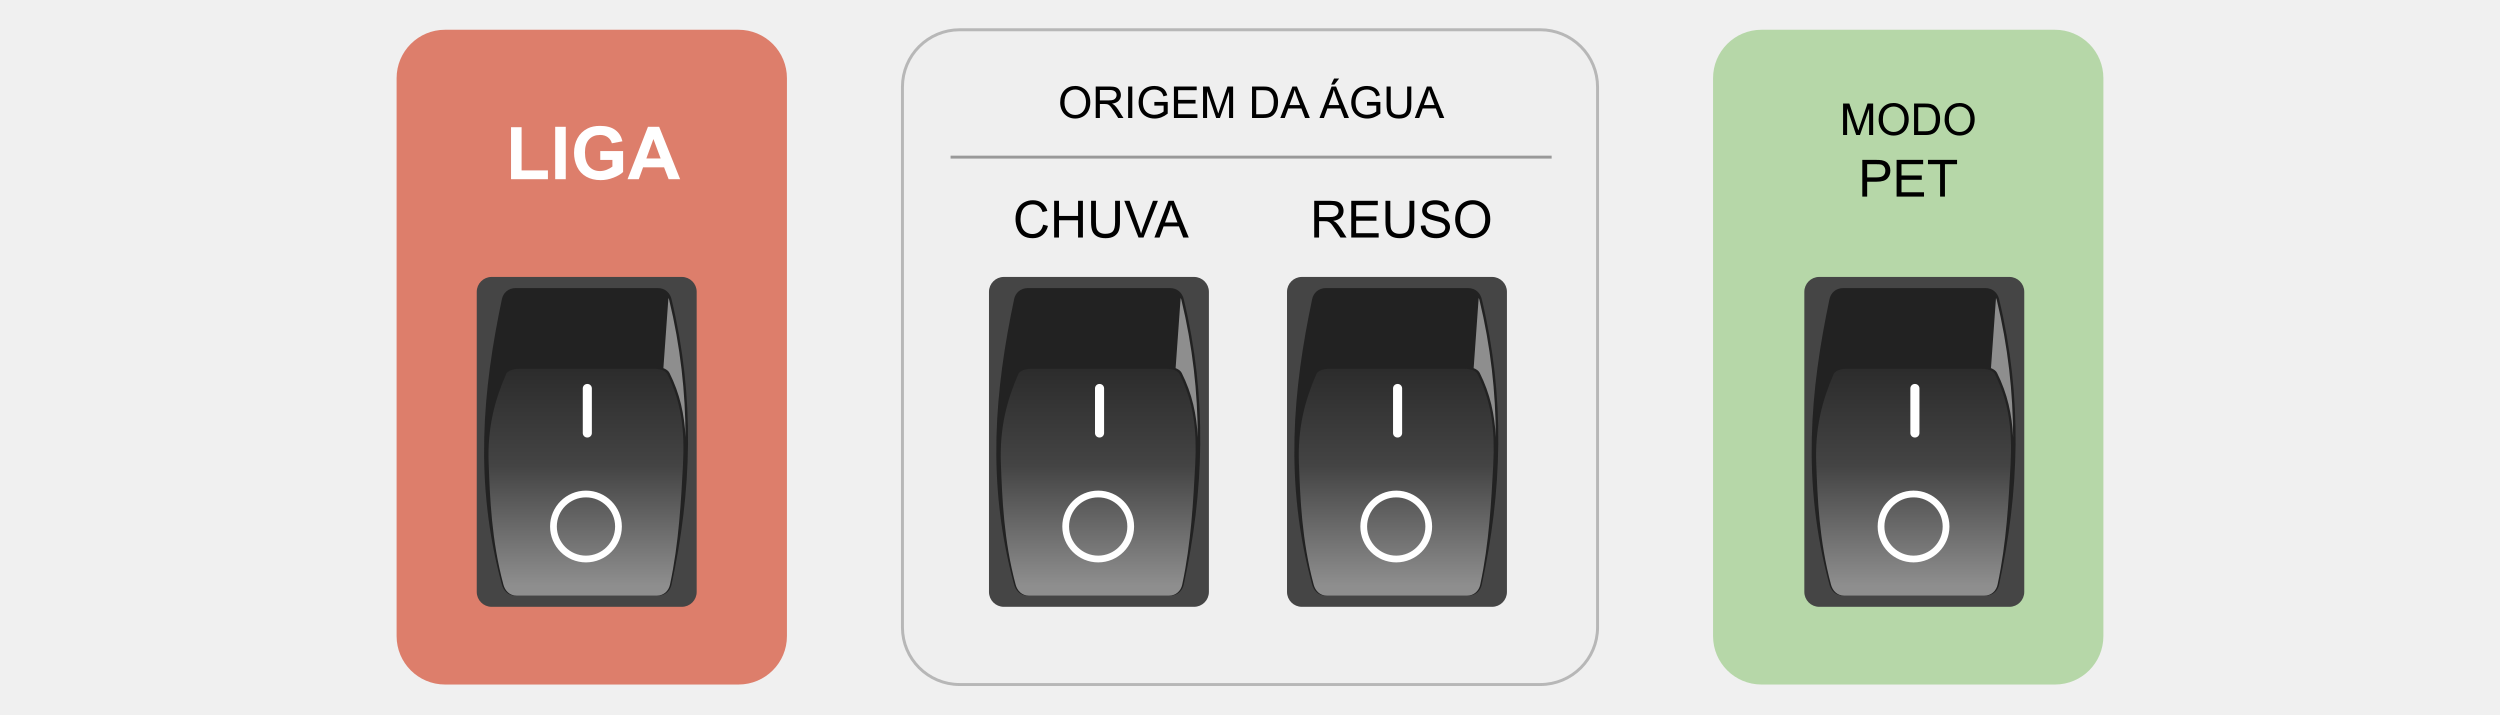
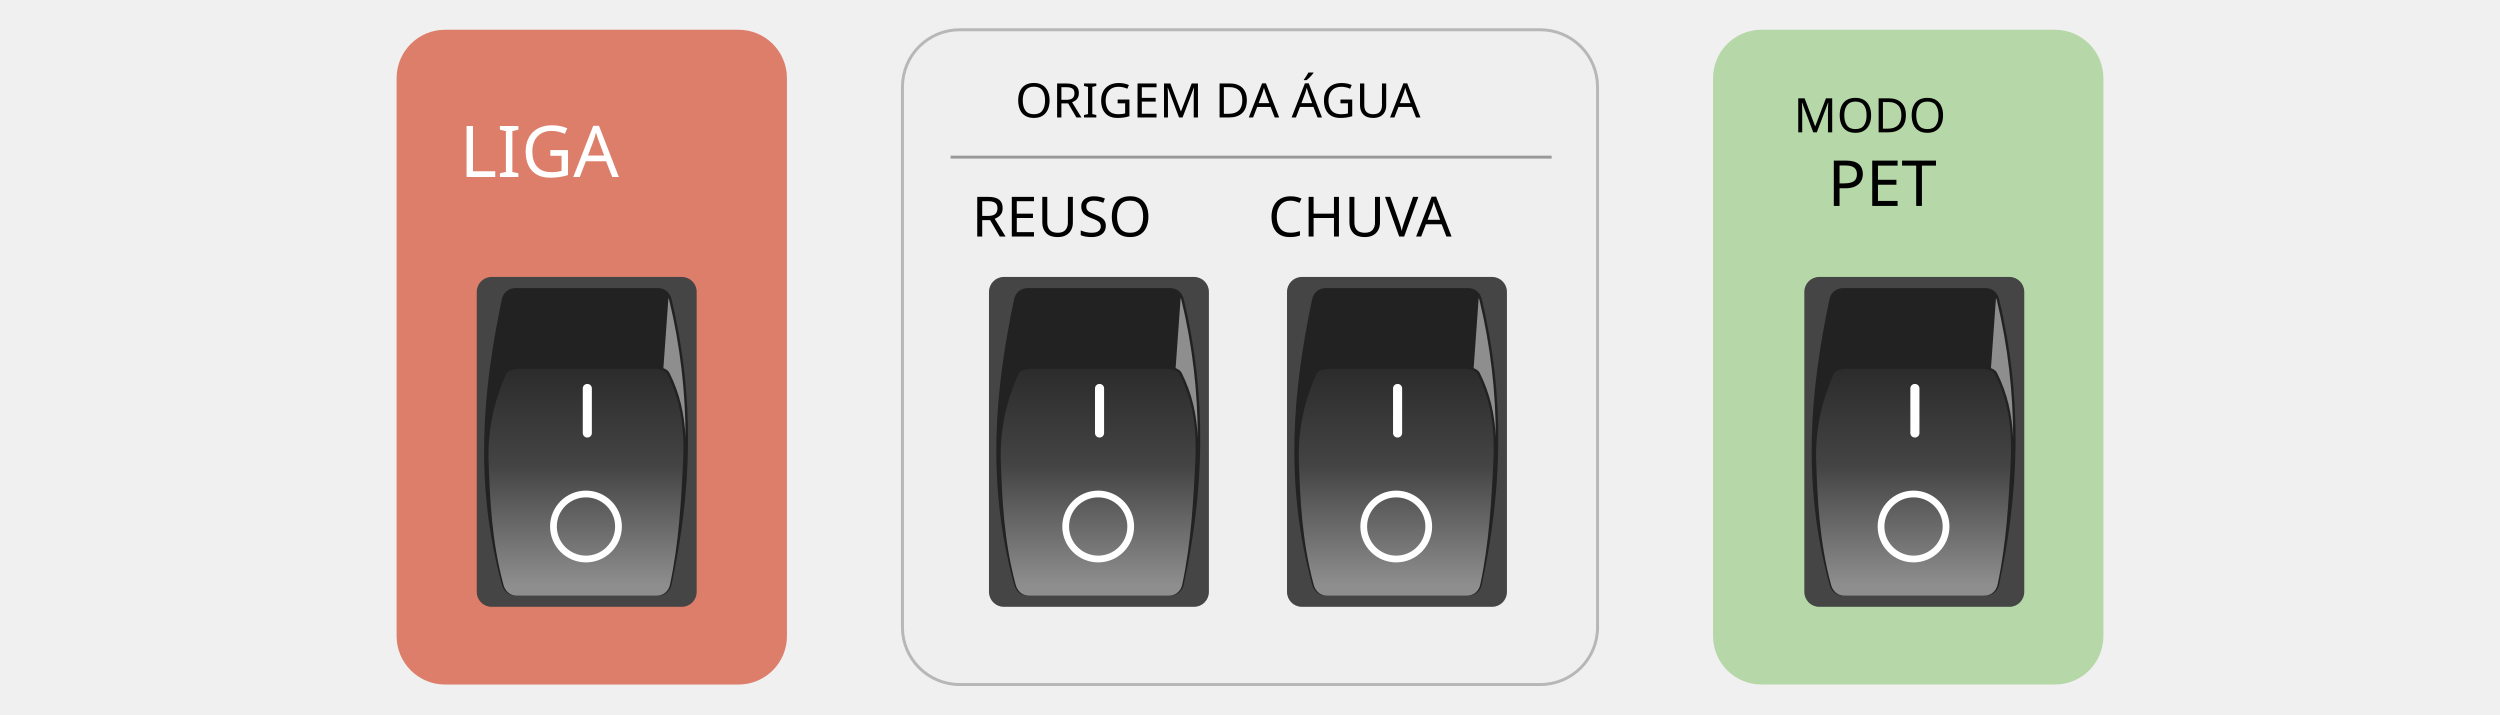
<svg xmlns="http://www.w3.org/2000/svg" xmlns:xlink="http://www.w3.org/1999/xlink" version="1.1" viewBox="0 0 840 240" fill="none" stroke="none" stroke-linecap="square" stroke-miterlimit="10" id="svg79" width="840" height="240">
  <defs id="defs83">
    <linearGradient id="linearGradient25117">
      <stop style="stop-color:#2b2b2b;stop-opacity:1" offset="0" id="stop25113" />
      <stop style="stop-color:#444444;stop-opacity:1;" offset="0.454" id="stop29336" />
      <stop style="stop-color:#8e8e8e;stop-opacity:1" offset="1" id="stop25115" />
    </linearGradient>
    <linearGradient xlink:href="#linearGradient25117" id="linearGradient25119" x1="420.367" y1="-99.031" x2="420.367" y2="-19.14" gradientUnits="userSpaceOnUse" gradientTransform="matrix(0.9818453,0,0,1,7.620613,0)" />
    <linearGradient xlink:href="#linearGradient25117" id="linearGradient36666" gradientUnits="userSpaceOnUse" gradientTransform="matrix(0.9818453,0,0,1,7.620613,0)" x1="420.367" y1="-99.031" x2="420.367" y2="-19.14" />
    <linearGradient xlink:href="#linearGradient25117" id="linearGradient36682" gradientUnits="userSpaceOnUse" gradientTransform="matrix(0.9818453,0,0,1,7.620613,0)" x1="420.367" y1="-99.031" x2="420.367" y2="-19.14" />
    <linearGradient xlink:href="#linearGradient25117" id="linearGradient36698" gradientUnits="userSpaceOnUse" gradientTransform="matrix(0.9818453,0,0,1,7.620613,0)" x1="420.367" y1="-99.031" x2="420.367" y2="-19.14" />
  </defs>
  <clipPath id="p.0">
    <path d="M 0,0 H 960 V 540 H 0 Z" clip-rule="nonzero" id="path2" />
  </clipPath>
  <g id="g928" transform="translate(24.83347,-3.395872)">
    <path fill="#efefef" d="m 278.387,32.624 v 0 c 0,-10.619 8.609,-19.228 19.228,-19.228 h 195.101 c 5.1,0 9.99,2.026 13.596,5.632 3.606,3.606 5.632,8.497 5.632,13.596 V 214.168 c 0,10.619 -8.609,19.228 -19.228,19.228 H 297.615 c -10.619,0 -19.228,-8.609 -19.228,-19.228 z" fill-rule="evenodd" id="path7" style="stroke-width:1" />
    <path stroke="#b7b7b7" stroke-width="1" stroke-linejoin="round" stroke-linecap="butt" d="m 278.387,32.624 v 0 c 0,-10.619 8.609,-19.228 19.228,-19.228 h 195.101 c 5.1,0 9.99,2.026 13.596,5.632 3.606,3.606 5.632,8.497 5.632,13.596 V 214.168 c 0,10.619 -8.609,19.228 -19.228,19.228 H 297.615 c -10.619,0 -19.228,-8.609 -19.228,-19.228 z" fill-rule="evenodd" id="path9" />
    <path fill="#b6d7a8" d="m 550.754,29.647 v 0 c 0,-8.975 7.276,-16.251 16.251,-16.251 h 98.649 c 4.31,0 8.443,1.712 11.491,4.76 3.048,3.048 4.76,7.181 4.76,11.491 V 217.145 c 0,8.975 -7.276,16.251 -16.251,16.251 h -98.649 v 0 c -8.975,0 -16.251,-7.276 -16.251,-16.251 z" fill-rule="evenodd" id="path11" style="stroke-width:1" />
    <path fill="#dd7e6b" d="m 108.426,29.647 v 0 c 0,-8.975 7.276,-16.251 16.251,-16.251 h 98.649 c 4.31,0 8.443,1.712 11.491,4.76 3.048,3.048 4.76,7.181 4.76,11.491 V 217.145 c 0,8.975 -7.276,16.251 -16.251,16.251 H 124.677 v 0 c -8.975,0 -16.251,-7.276 -16.251,-16.251 z" fill-rule="evenodd" id="path13" style="stroke-width:1" />
    <path fill="#000000" fill-opacity="0" d="M 135.354,96.706 H 213.427 V 207.29 h -78.073 z" fill-rule="evenodd" id="path15" style="stroke-width:1" />
    <path fill="#000000" fill-opacity="0" d="m 306.01,96.706 h 78.073 V 207.29 h -78.073 z" fill-rule="evenodd" id="path24" style="stroke-width:1" />
    <path fill="#000000" fill-opacity="0" d="m 294.556,58.348 h 100.981 v 38.81 h -100.981 z" fill-rule="evenodd" id="path33" style="stroke-width:1" />
-     <path fill="#000000" d="m 325.657,78.884 1.631,0.419 q -0.52,2.006 -1.847,3.074 -1.328,1.054 -3.262,1.054 -1.992,0 -3.247,-0.808 -1.241,-0.823 -1.905,-2.353 -0.649,-1.544 -0.649,-3.32 0,-1.92 0.736,-3.348 0.736,-1.443 2.093,-2.179 1.371,-0.75 3.002,-0.75 1.847,0 3.103,0.938 1.27,0.938 1.761,2.656 l -1.602,0.375 q -0.433,-1.342 -1.256,-1.948 -0.808,-0.621 -2.035,-0.621 -1.429,0 -2.381,0.678 -0.953,0.678 -1.342,1.833 -0.39,1.14 -0.39,2.367 0,1.573 0.462,2.742 0.462,1.169 1.429,1.761 0.967,0.577 2.093,0.577 1.371,0 2.324,-0.794 0.953,-0.794 1.285,-2.353 z m 3.699,4.33 v -12.34 h 1.631 v 5.066 h 6.408 v -5.066 h 1.631 v 12.34 h -1.631 v -5.816 h -6.408 v 5.816 z m 20.484,-12.34 h 1.631 v 7.13 q 0,1.862 -0.419,2.959 -0.419,1.097 -1.515,1.79 -1.097,0.678 -2.887,0.678 -1.732,0 -2.843,-0.592 -1.097,-0.606 -1.573,-1.732 -0.462,-1.14 -0.462,-3.103 v -7.13 h 1.631 v 7.13 q 0,1.602 0.289,2.367 0.303,0.751 1.025,1.169 0.736,0.419 1.79,0.419 1.804,0 2.569,-0.823 0.765,-0.823 0.765,-3.132 z m 7.87,12.34 -4.777,-12.34 h 1.775 l 3.204,8.963 q 0.39,1.082 0.649,2.021 0.289,-1.01 0.664,-2.021 l 3.334,-8.963 h 1.66 l -4.835,12.34 z m 5.336,0 4.734,-12.34 h 1.761 l 5.051,12.34 h -1.862 l -1.429,-3.738 h -5.167 l -1.357,3.738 z m 3.565,-5.066 h 4.186 l -1.299,-3.421 q -0.577,-1.559 -0.866,-2.555 -0.245,1.183 -0.664,2.353 z" fill-rule="nonzero" id="path35" style="stroke-width:1" />
    <path fill="#000000" fill-opacity="0" d="M 123.899,31.657 H 224.88 V 79.427 H 123.899 Z" fill-rule="evenodd" id="path37" style="stroke-width:1" />
-     <path fill="#ffffff" d="M 146.873,63.617 V 46.139 h 3.55 v 14.505 h 8.847 v 2.973 z m 14.838,0 V 45.995 h 3.55 v 17.622 z m 15.14,-6.48 v -2.973 h 7.678 v 7.029 q -1.126,1.082 -3.247,1.905 -2.122,0.823 -4.301,0.823 -2.757,0 -4.821,-1.155 -2.049,-1.169 -3.089,-3.32 -1.025,-2.165 -1.025,-4.705 0,-2.757 1.155,-4.893 1.155,-2.136 3.377,-3.276 1.689,-0.88 4.214,-0.88 3.276,0 5.124,1.386 1.847,1.371 2.381,3.796 l -3.536,0.664 q -0.375,-1.299 -1.4,-2.049 -1.025,-0.751 -2.569,-0.751 -2.338,0 -3.709,1.487 -1.371,1.472 -1.371,4.373 0,3.146 1.386,4.72 1.4,1.559 3.666,1.559 1.111,0 2.237,-0.433 1.126,-0.447 1.934,-1.068 v -2.237 z m 26.845,6.48 h -3.868 l -1.53,-3.998 h -7.058 l -1.443,3.998 h -3.781 l 6.87,-17.622 h 3.753 z m -6.552,-6.971 -2.425,-6.538 -2.381,6.538 z" fill-rule="nonzero" id="path39" style="stroke-width:1" />
    <path fill="#000000" fill-opacity="0" d="m 406.992,96.706 h 78.073 V 207.29 h -78.073 z" fill-rule="evenodd" id="path41" style="stroke-width:1" />
    <path fill="#000000" fill-opacity="0" d="m 395.537,58.348 h 100.981 v 38.81 H 395.537 Z" fill-rule="evenodd" id="path50" style="stroke-width:1" />
-     <path fill="#000000" d="m 416.744,83.214 v -12.34 h 5.47 q 1.645,0 2.497,0.332 0.866,0.332 1.371,1.183 0.52,0.837 0.52,1.862 0,1.299 -0.852,2.208 -0.852,0.895 -2.627,1.14 0.649,0.318 0.996,0.621 0.707,0.649 1.342,1.631 l 2.15,3.363 h -2.049 l -1.631,-2.569 q -0.722,-1.111 -1.183,-1.689 -0.462,-0.592 -0.837,-0.823 -0.361,-0.245 -0.736,-0.332 -0.274,-0.072 -0.909,-0.072 h -1.891 v 5.484 z m 1.631,-6.884 h 3.507 q 1.126,0 1.746,-0.231 0.635,-0.245 0.967,-0.75 0.332,-0.505 0.332,-1.097 0,-0.88 -0.635,-1.443 -0.635,-0.563 -2.021,-0.563 h -3.897 z m 10.814,6.884 v -12.34 h 8.919 v 1.458 h -7.274 v 3.781 h 6.812 v 1.443 h -6.812 v 4.2 h 7.563 v 1.458 z m 19.562,-12.34 h 1.631 v 7.13 q 0,1.862 -0.419,2.959 -0.419,1.097 -1.515,1.79 -1.097,0.678 -2.887,0.678 -1.732,0 -2.843,-0.592 -1.097,-0.606 -1.573,-1.732 -0.462,-1.14 -0.462,-3.103 v -7.13 h 1.631 v 7.13 q 0,1.602 0.289,2.367 0.303,0.751 1.025,1.169 0.736,0.419 1.79,0.419 1.804,0 2.569,-0.823 0.765,-0.823 0.765,-3.132 z m 3.8,8.371 1.53,-0.13 q 0.115,0.924 0.505,1.515 0.404,0.592 1.241,0.967 0.852,0.361 1.905,0.361 0.924,0 1.645,-0.274 0.722,-0.274 1.068,-0.75 0.346,-0.491 0.346,-1.068 0,-0.577 -0.346,-1.01 -0.332,-0.433 -1.097,-0.736 -0.505,-0.188 -2.208,-0.592 -1.689,-0.419 -2.367,-0.779 -0.895,-0.462 -1.328,-1.14 -0.433,-0.693 -0.433,-1.544 0,-0.924 0.534,-1.732 0.534,-0.823 1.544,-1.241 1.025,-0.419 2.266,-0.419 1.371,0 2.41,0.447 1.054,0.433 1.616,1.299 0.563,0.852 0.606,1.934 l -1.559,0.115 q -0.13,-1.169 -0.866,-1.761 -0.722,-0.606 -2.136,-0.606 -1.487,0 -2.165,0.548 -0.678,0.548 -0.678,1.313 0,0.664 0.491,1.082 0.462,0.433 2.454,0.895 1.992,0.447 2.728,0.779 1.082,0.491 1.588,1.256 0.52,0.765 0.52,1.761 0,0.981 -0.563,1.862 -0.563,0.866 -1.616,1.357 -1.054,0.476 -2.381,0.476 -1.674,0 -2.814,-0.491 -1.126,-0.491 -1.775,-1.472 -0.635,-0.981 -0.664,-2.223 z m 11.552,-2.035 q 0,-3.074 1.645,-4.806 1.645,-1.746 4.258,-1.746 1.703,0 3.074,0.823 1.371,0.808 2.093,2.28 0.722,1.458 0.722,3.305 0,1.876 -0.765,3.363 -0.75,1.472 -2.136,2.237 -1.386,0.765 -3.002,0.765 -1.732,0 -3.103,-0.837 -1.371,-0.852 -2.078,-2.309 -0.707,-1.458 -0.707,-3.074 z m 1.674,0.014 q 0,2.237 1.198,3.522 1.198,1.285 3.016,1.285 1.847,0 3.031,-1.299 1.183,-1.299 1.183,-3.68 0,-1.501 -0.505,-2.627 -0.505,-1.126 -1.487,-1.732 -0.981,-0.621 -2.194,-0.621 -1.746,0 -3.002,1.198 -1.241,1.183 -1.241,3.955 z" fill-rule="nonzero" id="path52" style="stroke-width:1" />
    <path fill="#000000" fill-opacity="0" d="m 580.043,96.706 h 78.073 V 207.29 h -78.073 z" fill-rule="evenodd" id="path54" style="stroke-width:1" />
    <path fill="#000000" fill-opacity="0" d="m 550.756,23.901 h 131.15 v 59.698 H 550.756 Z" fill-rule="evenodd" id="path63" style="stroke-width:1" />
-     <path fill="#000000" d="M 594.441,48.767 V 38.188 h 2.107 l 2.511,7.491 q 0.346,1.039 0.505,1.559 0.173,-0.577 0.563,-1.689 l 2.526,-7.361 h 1.891 V 48.767 h -1.357 v -8.862 l -3.074,8.862 h -1.256 l -3.06,-9.006 v 9.006 z m 11.936,-5.153 q 0,-2.641 1.414,-4.128 1.414,-1.487 3.651,-1.487 1.458,0 2.627,0.707 1.183,0.693 1.804,1.948 0.621,1.241 0.621,2.829 0,1.616 -0.649,2.887 -0.649,1.27 -1.847,1.934 -1.183,0.649 -2.569,0.649 -1.487,0 -2.67,-0.722 -1.169,-0.736 -1.775,-1.977 -0.606,-1.256 -0.606,-2.641 z m 1.443,0.014 q 0,1.92 1.025,3.016 1.025,1.097 2.583,1.097 1.573,0 2.598,-1.111 1.025,-1.111 1.025,-3.146 0,-1.299 -0.447,-2.252 -0.433,-0.967 -1.27,-1.501 -0.837,-0.534 -1.891,-0.534 -1.487,0 -2.555,1.025 -1.068,1.025 -1.068,3.406 z m 10.471,5.138 V 38.188 h 3.651 q 1.227,0 1.876,0.144 0.909,0.216 1.559,0.765 0.837,0.707 1.241,1.804 0.419,1.097 0.419,2.511 0,1.212 -0.289,2.15 -0.274,0.924 -0.722,1.53 -0.433,0.606 -0.953,0.967 -0.52,0.346 -1.27,0.534 -0.736,0.173 -1.689,0.173 z m 1.4,-1.256 h 2.266 q 1.039,0 1.631,-0.188 0.606,-0.202 0.953,-0.548 0.505,-0.505 0.779,-1.342 0.274,-0.837 0.274,-2.035 0,-1.66 -0.548,-2.555 -0.534,-0.895 -1.313,-1.198 -0.563,-0.216 -1.819,-0.216 h -2.223 z m 8.854,-3.897 q 0,-2.641 1.414,-4.128 1.414,-1.487 3.651,-1.487 1.458,0 2.627,0.707 1.183,0.693 1.804,1.948 0.621,1.241 0.621,2.829 0,1.616 -0.649,2.887 -0.649,1.27 -1.847,1.934 -1.183,0.649 -2.569,0.649 -1.487,0 -2.67,-0.722 -1.169,-0.736 -1.775,-1.977 -0.606,-1.256 -0.606,-2.641 z m 1.443,0.014 q 0,1.92 1.025,3.016 1.025,1.097 2.583,1.097 1.573,0 2.598,-1.111 1.025,-1.111 1.025,-3.146 0,-1.299 -0.447,-2.252 -0.433,-0.967 -1.27,-1.501 -0.837,-0.534 -1.891,-0.534 -1.487,0 -2.555,1.025 -1.068,1.025 -1.068,3.406 z" fill-rule="nonzero" id="path65" style="stroke-width:1" />
-     <path fill="#000000" d="m 600.902,69.458 v -12.34 h 4.662 q 1.227,0 1.876,0.115 0.895,0.159 1.515,0.592 0.621,0.419 0.996,1.183 0.375,0.765 0.375,1.689 0,1.573 -1.01,2.67 -0.996,1.082 -3.623,1.082 h -3.161 v 5.008 z m 1.631,-6.466 h 3.19 q 1.588,0 2.252,-0.592 0.664,-0.592 0.664,-1.66 0,-0.779 -0.39,-1.328 -0.39,-0.548 -1.039,-0.722 -0.404,-0.115 -1.515,-0.115 h -3.161 z m 9.892,6.466 v -12.34 h 8.919 v 1.458 h -7.274 v 3.781 h 6.812 v 1.443 h -6.812 v 4.2 h 7.563 v 1.458 z m 14.612,0 v -10.882 h -4.07 v -1.458 h 9.771 v 1.458 h -4.07 v 10.882 z" fill-rule="nonzero" id="path67" style="stroke-width:1" />
    <path fill="#000000" fill-opacity="0" d="m 294.559,20.542 h 201.962 v 35.813 H 294.559 Z" fill-rule="evenodd" id="path69" style="stroke-width:1" />
-     <path fill="#000000" d="m 331.386,37.89 q 0,-2.641 1.414,-4.128 1.414,-1.487 3.651,-1.487 1.458,0 2.627,0.707 1.183,0.693 1.804,1.948 0.621,1.241 0.621,2.829 0,1.616 -0.649,2.887 -0.649,1.27 -1.847,1.934 -1.183,0.649 -2.569,0.649 -1.487,0 -2.67,-0.722 -1.169,-0.736 -1.775,-1.977 -0.606,-1.256 -0.606,-2.641 z m 1.443,0.014 q 0,1.92 1.025,3.016 1.025,1.097 2.583,1.097 1.573,0 2.598,-1.111 1.025,-1.111 1.025,-3.146 0,-1.299 -0.447,-2.252 -0.433,-0.967 -1.27,-1.501 -0.837,-0.534 -1.891,-0.534 -1.487,0 -2.555,1.025 -1.068,1.025 -1.068,3.406 z m 10.5,5.138 V 32.464 h 4.691 q 1.414,0 2.15,0.289 0.736,0.274 1.169,0.996 0.447,0.722 0.447,1.602 0,1.126 -0.736,1.905 -0.722,0.765 -2.252,0.967 0.563,0.274 0.852,0.534 0.606,0.563 1.155,1.4 l 1.847,2.887 h -1.761 l -1.4,-2.208 q -0.621,-0.953 -1.025,-1.458 -0.39,-0.505 -0.707,-0.707 -0.303,-0.202 -0.635,-0.274 -0.231,-0.058 -0.779,-0.058 h -1.616 v 4.705 z m 1.4,-5.917 h 3.002 q 0.967,0 1.501,-0.188 0.548,-0.202 0.823,-0.635 0.289,-0.447 0.289,-0.953 0,-0.751 -0.548,-1.227 -0.548,-0.491 -1.718,-0.491 h -3.348 z m 9.49,5.917 V 32.464 h 1.4 v 10.579 z m 8.811,-4.157 v -1.241 h 4.489 v 3.926 q -1.039,0.823 -2.136,1.241 -1.097,0.419 -2.252,0.419 -1.559,0 -2.829,-0.664 -1.27,-0.678 -1.92,-1.934 -0.649,-1.27 -0.649,-2.829 0,-1.544 0.635,-2.887 0.649,-1.342 1.862,-1.992 1.212,-0.649 2.8,-0.649 1.14,0 2.064,0.375 0.938,0.375 1.458,1.039 0.534,0.664 0.808,1.732 l -1.27,0.346 q -0.231,-0.808 -0.592,-1.27 -0.346,-0.462 -1.01,-0.736 -0.649,-0.289 -1.458,-0.289 -0.953,0 -1.66,0.303 -0.693,0.289 -1.126,0.765 -0.433,0.476 -0.664,1.039 -0.404,0.981 -0.404,2.136 0,1.414 0.476,2.367 0.491,0.953 1.414,1.414 0.938,0.462 1.992,0.462 0.909,0 1.775,-0.346 0.866,-0.361 1.313,-0.751 v -1.977 z m 6.574,4.157 V 32.464 h 7.649 v 1.241 h -6.249 v 3.247 h 5.86 v 1.241 h -5.86 v 3.594 h 6.495 v 1.256 z m 9.785,0 V 32.464 h 2.107 l 2.511,7.491 q 0.346,1.039 0.505,1.559 0.173,-0.577 0.563,-1.689 l 2.526,-7.361 h 1.891 v 10.579 h -1.357 v -8.862 l -3.074,8.862 h -1.256 l -3.06,-9.006 v 9.006 z m 16.461,0 V 32.464 h 3.651 q 1.227,0 1.876,0.144 0.909,0.216 1.559,0.765 0.837,0.707 1.241,1.804 0.419,1.097 0.419,2.511 0,1.212 -0.289,2.15 -0.274,0.924 -0.722,1.53 -0.433,0.606 -0.953,0.967 -0.52,0.346 -1.27,0.534 -0.736,0.173 -1.689,0.173 z m 1.4,-1.256 h 2.266 q 1.039,0 1.631,-0.188 0.606,-0.202 0.953,-0.548 0.505,-0.505 0.779,-1.342 0.274,-0.837 0.274,-2.035 0,-1.66 -0.548,-2.555 -0.534,-0.895 -1.313,-1.198 -0.563,-0.216 -1.819,-0.216 h -2.223 z m 8.104,1.256 4.07,-10.579 h 1.515 l 4.33,10.579 h -1.602 l -1.227,-3.204 h -4.431 l -1.155,3.204 z m 3.06,-4.344 h 3.594 l -1.111,-2.93 q -0.505,-1.342 -0.75,-2.194 -0.202,1.01 -0.563,2.021 z m 10.089,4.344 4.07,-10.579 h 1.515 l 4.33,10.579 h -1.602 l -1.227,-3.204 h -4.431 l -1.155,3.204 z m 3.06,-4.344 h 3.594 l -1.111,-2.93 q -0.505,-1.342 -0.75,-2.194 -0.202,1.01 -0.563,2.021 z m 0.88,-6.884 0.967,-2.021 h 1.703 l -1.588,2.021 z m 12.037,7.072 v -1.241 h 4.489 v 3.926 q -1.039,0.823 -2.136,1.241 -1.097,0.419 -2.252,0.419 -1.559,0 -2.829,-0.664 -1.27,-0.678 -1.92,-1.934 -0.649,-1.27 -0.649,-2.829 0,-1.544 0.635,-2.887 0.649,-1.342 1.862,-1.992 1.212,-0.649 2.8,-0.649 1.14,0 2.064,0.375 0.938,0.375 1.458,1.039 0.534,0.664 0.808,1.732 l -1.27,0.346 q -0.231,-0.808 -0.592,-1.27 -0.346,-0.462 -1.01,-0.736 -0.649,-0.289 -1.458,-0.289 -0.953,0 -1.66,0.303 -0.693,0.289 -1.126,0.765 -0.433,0.476 -0.664,1.039 -0.404,0.981 -0.404,2.136 0,1.414 0.476,2.367 0.491,0.953 1.414,1.414 0.938,0.462 1.992,0.462 0.909,0 1.775,-0.346 0.866,-0.361 1.313,-0.751 v -1.977 z m 13.487,-6.423 h 1.4 v 6.105 q 0,1.602 -0.361,2.54 -0.361,0.938 -1.299,1.53 -0.938,0.592 -2.468,0.592 -1.487,0 -2.439,-0.52 -0.938,-0.52 -1.342,-1.487 -0.404,-0.967 -0.404,-2.656 v -6.105 h 1.4 v 6.105 q 0,1.371 0.245,2.035 0.26,0.649 0.88,1.01 0.635,0.346 1.53,0.346 1.544,0 2.194,-0.693 0.664,-0.707 0.664,-2.699 z m 2.562,10.579 4.07,-10.579 h 1.515 l 4.33,10.579 h -1.602 l -1.227,-3.204 h -4.431 l -1.155,3.204 z m 3.06,-4.344 h 3.594 l -1.111,-2.93 q -0.505,-1.342 -0.751,-2.194 -0.202,1.01 -0.563,2.021 z" fill-rule="nonzero" id="path71" style="stroke-width:1" />
    <path fill="#000000" fill-opacity="0" d="M 294.559,56.192 H 496.521" fill-rule="evenodd" id="path73" style="stroke-width:1" />
    <path stroke="#999999" stroke-width="1" stroke-linejoin="round" stroke-linecap="butt" d="M 294.559,56.192 H 496.521" fill-rule="evenodd" id="path75" />
    <g id="g36196" transform="matrix(0.9236975,0,0,0.9236975,-215.6791,217.8873)" style="stroke-width:1.083">
      <rect style="font-variation-settings:normal;opacity:1;vector-effect:none;fill:#454545;fill-opacity:1;stroke:none;stroke-width:1.083;stroke-linecap:butt;stroke-linejoin:miter;stroke-miterlimit:10;stroke-dasharray:none;stroke-dashoffset:0;stroke-opacity:1;-inkscape-stroke:none;stop-color:#000000;stop-opacity:1" id="rect1685" width="80" height="120" x="380.031" y="-131.473" rx="5.413" ry="5.413" />
      <path id="rect6999" style="opacity:1;vector-effect:none;fill:#222222;fill-opacity:1;stroke-width:1.083;stroke-linecap:butt;stop-color:#000000;stop-opacity:1" d="m 394.181,-127.419 h 51.698 c 2.77,0 4.479,1.846 5,4 8.678,35.897 7.332,70.331 0,103.893 -0.473,2.165 -2.23,4 -5,4 H 394.181 c -2.77,0 -4.413,-1.863 -5,-4 -10.211,-37.199 -6.933,-71.005 0,-103.893 0.457,-2.168 2.23,-4 5,-4 z" />
      <path id="path7391" style="opacity:1;vector-effect:none;fill:url(#linearGradient25119);fill-opacity:1;stroke-width:1.083;stroke-linecap:butt;stop-color:#000000;stop-opacity:1" d="m 395.628,-98.066 c -2.72,0 -4.46,0.87 -4.909,1.9 -4.274,9.815 -6.835,19.803 -6.355,32.511 0.479,12.708 1.054,28.103 5.374,44.13 0.576,2.137 2.19,4 4.909,4 h 50.759 c 2.72,0 4.445,-1.835 4.909,-4 3.273,-15.262 4.037,-30.708 4.725,-43.484 0.687,-12.775 -0.554,-22.838 -5.706,-33.157 -0.511,-1.024 -2.19,-1.9 -4.909,-1.9 z" />
      <rect style="font-variation-settings:normal;opacity:1;vector-effect:none;fill:#ffffff;fill-opacity:1;stroke:none;stroke-width:1.083;stroke-linecap:butt;stroke-linejoin:miter;stroke-miterlimit:10;stroke-dasharray:none;stroke-dashoffset:0;stroke-opacity:1;-inkscape-stroke:none;stop-color:#000000;stop-opacity:1" id="rect29534" width="3.303" height="19.484" x="418.6" y="-92.543" rx="1.619" ry="1.619" />
      <path id="path29656" style="opacity:1;vector-effect:none;fill:#ffffff;stroke-width:1.083;stroke-linecap:butt;stop-color:#000000;stop-opacity:1" d="m 419.76,-53.746 a 13.057,13.057 0 0 0 -13.057,13.057 13.057,13.057 0 0 0 13.057,13.056 13.057,13.057 0 0 0 13.056,-13.056 13.057,13.057 0 0 0 -13.056,-13.057 z m 0,2.456 a 10.6,10.6 0 0 1 10.6,10.601 10.6,10.6 0 0 1 -10.6,10.6 10.6,10.6 0 0 1 -10.601,-10.6 10.6,10.6 0 0 1 10.601,-10.601 z" />
      <path id="path30487" style="opacity:1;vector-effect:none;fill:#8e8e8e;fill-opacity:1;stroke-width:1.083;stroke-linecap:butt;stop-color:#000000;stop-opacity:1" d="m 449.75,-123.82 -1.826,25.518 c 1.001,0.404 1.82,0.944 2.215,1.734 3.782,7.574 5.442,15.07 5.836,23.484 -0.023,-16.423 -1.857,-33.107 -5.971,-50.125 -0.053,-0.218 -0.172,-0.405 -0.254,-0.611 z" />
    </g>
    <g id="g36664" transform="matrix(0.9236975,0,0,0.9236975,-43.57154,217.8873)" style="stroke-width:1.083">
      <rect style="font-variation-settings:normal;opacity:1;vector-effect:none;fill:#454545;fill-opacity:1;stroke:none;stroke-width:1.083;stroke-linecap:butt;stroke-linejoin:miter;stroke-miterlimit:10;stroke-dasharray:none;stroke-dashoffset:0;stroke-opacity:1;-inkscape-stroke:none;stop-color:#000000;stop-opacity:1" id="rect36652" width="80" height="120" x="380.031" y="-131.473" rx="5.413" ry="5.413" />
      <path id="path36654" style="opacity:1;vector-effect:none;fill:#222222;fill-opacity:1;stroke-width:1.083;stroke-linecap:butt;stop-color:#000000;stop-opacity:1" d="m 394.181,-127.419 h 51.698 c 2.77,0 4.479,1.846 5,4 8.678,35.897 7.332,70.331 0,103.893 -0.473,2.165 -2.23,4 -5,4 H 394.181 c -2.77,0 -4.413,-1.863 -5,-4 -10.211,-37.199 -6.933,-71.005 0,-103.893 0.457,-2.168 2.23,-4 5,-4 z" />
      <path id="path36656" style="opacity:1;vector-effect:none;fill:url(#linearGradient36666);fill-opacity:1;stroke-width:1.083;stroke-linecap:butt;stop-color:#000000;stop-opacity:1" d="m 395.628,-98.066 c -2.72,0 -4.46,0.87 -4.909,1.9 -4.274,9.815 -6.835,19.803 -6.355,32.511 0.479,12.708 1.054,28.103 5.374,44.13 0.576,2.137 2.19,4 4.909,4 h 50.759 c 2.72,0 4.445,-1.835 4.909,-4 3.273,-15.262 4.037,-30.708 4.725,-43.484 0.687,-12.775 -0.554,-22.838 -5.706,-33.157 -0.511,-1.024 -2.19,-1.9 -4.909,-1.9 z" />
      <rect style="font-variation-settings:normal;opacity:1;vector-effect:none;fill:#ffffff;fill-opacity:1;stroke:none;stroke-width:1.083;stroke-linecap:butt;stroke-linejoin:miter;stroke-miterlimit:10;stroke-dasharray:none;stroke-dashoffset:0;stroke-opacity:1;-inkscape-stroke:none;stop-color:#000000;stop-opacity:1" id="rect36658" width="3.303" height="19.484" x="418.6" y="-92.543" rx="1.619" ry="1.619" />
      <path id="path36660" style="opacity:1;vector-effect:none;fill:#ffffff;stroke-width:1.083;stroke-linecap:butt;stop-color:#000000;stop-opacity:1" d="m 419.76,-53.746 a 13.057,13.057 0 0 0 -13.057,13.057 13.057,13.057 0 0 0 13.057,13.056 13.057,13.057 0 0 0 13.056,-13.056 13.057,13.057 0 0 0 -13.056,-13.057 z m 0,2.456 a 10.6,10.6 0 0 1 10.6,10.601 10.6,10.6 0 0 1 -10.6,10.6 10.6,10.6 0 0 1 -10.601,-10.6 10.6,10.6 0 0 1 10.601,-10.601 z" />
      <path id="path36662" style="opacity:1;vector-effect:none;fill:#8e8e8e;fill-opacity:1;stroke-width:1.083;stroke-linecap:butt;stop-color:#000000;stop-opacity:1" d="m 449.75,-123.82 -1.826,25.518 c 1.001,0.404 1.82,0.944 2.215,1.734 3.782,7.574 5.442,15.07 5.836,23.484 -0.023,-16.423 -1.857,-33.107 -5.971,-50.125 -0.053,-0.218 -0.172,-0.405 -0.254,-0.611 z" />
    </g>
    <g id="g36680" transform="matrix(0.9236975,0,0,0.9236975,56.56835,217.8873)" style="stroke-width:1.083">
      <rect style="font-variation-settings:normal;opacity:1;vector-effect:none;fill:#454545;fill-opacity:1;stroke:none;stroke-width:1.083;stroke-linecap:butt;stroke-linejoin:miter;stroke-miterlimit:10;stroke-dasharray:none;stroke-dashoffset:0;stroke-opacity:1;-inkscape-stroke:none;stop-color:#000000;stop-opacity:1" id="rect36668" width="80" height="120" x="380.031" y="-131.473" rx="5.413" ry="5.413" />
      <path id="path36670" style="opacity:1;vector-effect:none;fill:#222222;fill-opacity:1;stroke-width:1.083;stroke-linecap:butt;stop-color:#000000;stop-opacity:1" d="m 394.181,-127.419 h 51.698 c 2.77,0 4.479,1.846 5,4 8.678,35.897 7.332,70.331 0,103.893 -0.473,2.165 -2.23,4 -5,4 H 394.181 c -2.77,0 -4.413,-1.863 -5,-4 -10.211,-37.199 -6.933,-71.005 0,-103.893 0.457,-2.168 2.23,-4 5,-4 z" />
      <path id="path36672" style="opacity:1;vector-effect:none;fill:url(#linearGradient36682);fill-opacity:1;stroke-width:1.083;stroke-linecap:butt;stop-color:#000000;stop-opacity:1" d="m 395.628,-98.066 c -2.72,0 -4.46,0.87 -4.909,1.9 -4.274,9.815 -6.835,19.803 -6.355,32.511 0.479,12.708 1.054,28.103 5.374,44.13 0.576,2.137 2.19,4 4.909,4 h 50.759 c 2.72,0 4.445,-1.835 4.909,-4 3.273,-15.262 4.037,-30.708 4.725,-43.484 0.687,-12.775 -0.554,-22.838 -5.706,-33.157 -0.511,-1.024 -2.19,-1.9 -4.909,-1.9 z" />
      <rect style="font-variation-settings:normal;opacity:1;vector-effect:none;fill:#ffffff;fill-opacity:1;stroke:none;stroke-width:1.083;stroke-linecap:butt;stroke-linejoin:miter;stroke-miterlimit:10;stroke-dasharray:none;stroke-dashoffset:0;stroke-opacity:1;-inkscape-stroke:none;stop-color:#000000;stop-opacity:1" id="rect36674" width="3.303" height="19.484" x="418.6" y="-92.543" rx="1.619" ry="1.619" />
      <path id="path36676" style="opacity:1;vector-effect:none;fill:#ffffff;stroke-width:1.083;stroke-linecap:butt;stop-color:#000000;stop-opacity:1" d="m 419.76,-53.746 a 13.057,13.057 0 0 0 -13.057,13.057 13.057,13.057 0 0 0 13.057,13.056 13.057,13.057 0 0 0 13.056,-13.056 13.057,13.057 0 0 0 -13.056,-13.057 z m 0,2.456 a 10.6,10.6 0 0 1 10.6,10.601 10.6,10.6 0 0 1 -10.6,10.6 10.6,10.6 0 0 1 -10.601,-10.6 10.6,10.6 0 0 1 10.601,-10.601 z" />
      <path id="path36678" style="opacity:1;vector-effect:none;fill:#8e8e8e;fill-opacity:1;stroke-width:1.083;stroke-linecap:butt;stop-color:#000000;stop-opacity:1" d="m 449.75,-123.82 -1.826,25.518 c 1.001,0.404 1.82,0.944 2.215,1.734 3.782,7.574 5.442,15.07 5.836,23.484 -0.023,-16.423 -1.857,-33.107 -5.971,-50.125 -0.053,-0.218 -0.172,-0.405 -0.254,-0.611 z" />
    </g>
    <g id="g36696" transform="matrix(0.9236975,0,0,0.9236975,230.3876,217.8873)" style="stroke-width:1.083">
      <rect style="font-variation-settings:normal;opacity:1;vector-effect:none;fill:#454545;fill-opacity:1;stroke:none;stroke-width:1.083;stroke-linecap:butt;stroke-linejoin:miter;stroke-miterlimit:10;stroke-dasharray:none;stroke-dashoffset:0;stroke-opacity:1;-inkscape-stroke:none;stop-color:#000000;stop-opacity:1" id="rect36684" width="80" height="120" x="380.031" y="-131.473" rx="5.413" ry="5.413" />
      <path id="path36686" style="opacity:1;vector-effect:none;fill:#222222;fill-opacity:1;stroke-width:1.083;stroke-linecap:butt;stop-color:#000000;stop-opacity:1" d="m 394.181,-127.419 h 51.698 c 2.77,0 4.479,1.846 5,4 8.678,35.897 7.332,70.331 0,103.893 -0.473,2.165 -2.23,4 -5,4 H 394.181 c -2.77,0 -4.413,-1.863 -5,-4 -10.211,-37.199 -6.933,-71.005 0,-103.893 0.457,-2.168 2.23,-4 5,-4 z" />
      <path id="path36688" style="opacity:1;vector-effect:none;fill:url(#linearGradient36698);fill-opacity:1;stroke-width:1.083;stroke-linecap:butt;stop-color:#000000;stop-opacity:1" d="m 395.628,-98.066 c -2.72,0 -4.46,0.87 -4.909,1.9 -4.274,9.815 -6.835,19.803 -6.355,32.511 0.479,12.708 1.054,28.103 5.374,44.13 0.576,2.137 2.19,4 4.909,4 h 50.759 c 2.72,0 4.445,-1.835 4.909,-4 3.273,-15.262 4.037,-30.708 4.725,-43.484 0.687,-12.775 -0.554,-22.838 -5.706,-33.157 -0.511,-1.024 -2.19,-1.9 -4.909,-1.9 z" />
      <rect style="font-variation-settings:normal;opacity:1;vector-effect:none;fill:#ffffff;fill-opacity:1;stroke:none;stroke-width:1.083;stroke-linecap:butt;stroke-linejoin:miter;stroke-miterlimit:10;stroke-dasharray:none;stroke-dashoffset:0;stroke-opacity:1;-inkscape-stroke:none;stop-color:#000000;stop-opacity:1" id="rect36690" width="3.303" height="19.484" x="418.6" y="-92.543" rx="1.619" ry="1.619" />
      <path id="path36692" style="opacity:1;vector-effect:none;fill:#ffffff;stroke-width:1.083;stroke-linecap:butt;stop-color:#000000;stop-opacity:1" d="m 419.76,-53.746 a 13.057,13.057 0 0 0 -13.057,13.057 13.057,13.057 0 0 0 13.057,13.056 13.057,13.057 0 0 0 13.056,-13.056 13.057,13.057 0 0 0 -13.056,-13.057 z m 0,2.456 a 10.6,10.6 0 0 1 10.6,10.601 10.6,10.6 0 0 1 -10.6,10.6 10.6,10.6 0 0 1 -10.601,-10.6 10.6,10.6 0 0 1 10.601,-10.601 z" />
      <path id="path36694" style="opacity:1;vector-effect:none;fill:#8e8e8e;fill-opacity:1;stroke-width:1.083;stroke-linecap:butt;stop-color:#000000;stop-opacity:1" d="m 449.75,-123.82 -1.826,25.518 c 1.001,0.404 1.82,0.944 2.215,1.734 3.782,7.574 5.442,15.07 5.836,23.484 -0.023,-16.423 -1.857,-33.107 -5.971,-50.125 -0.053,-0.218 -0.172,-0.405 -0.254,-0.611 z" />
    </g>
+     <text xml:space="preserve" style="font-size:18.667px;line-height:1.25;font-family:sans-serif;text-align:center;text-anchor:middle;fill:#000000" x="344.074" y="82.868" id="text26548">
+       <tspan id="tspan26546" x="344.074" y="82.868" style="font-size:18.667px">REUSO</tspan>
+     </text>
+     <text xml:space="preserve" style="font-size:18.667px;line-height:1.25;font-family:sans-serif;text-align:center;text-anchor:middle;fill:#000000" x="444.214" y="82.868" id="text29968">
+       <tspan id="tspan29966" x="444.214" y="82.868" style="font-size:18.667px">CHUVA</tspan>
+     </text>
+     <text xml:space="preserve" style="font-size:16px;line-height:1.25;font-family:sans-serif;text-align:center;text-anchor:middle;fill:#000000" x="394.783" y="42.868" id="text31002">
+       <tspan id="tspan31000" x="394.783" y="42.868">ORIGEM DA ÁGUA</tspan>
+     </text>
+     <text xml:space="preserve" style="font-size:16px;line-height:1.25;font-family:sans-serif;text-align:center;text-anchor:middle;fill:#000000" x="617.986" y="47.868" id="text34544">
+       <tspan id="tspan34542" x="617.986" y="47.868">MODO</tspan>
+       <tspan x="617.986" y="72.586" id="tspan34728" style="font-size:21.333px">PET</tspan>
+     </text>
+     <text xml:space="preserve" style="font-size:24px;line-height:1.25;font-family:sans-serif;text-align:center;text-anchor:middle;fill:#ffffff" x="171.966" y="62.868" id="text37044">
+       <tspan id="tspan37042" x="171.966" y="62.868" style="font-size:24px;fill:#ffffff">LIGA</tspan>
+     </text>
  </g>
</svg>
